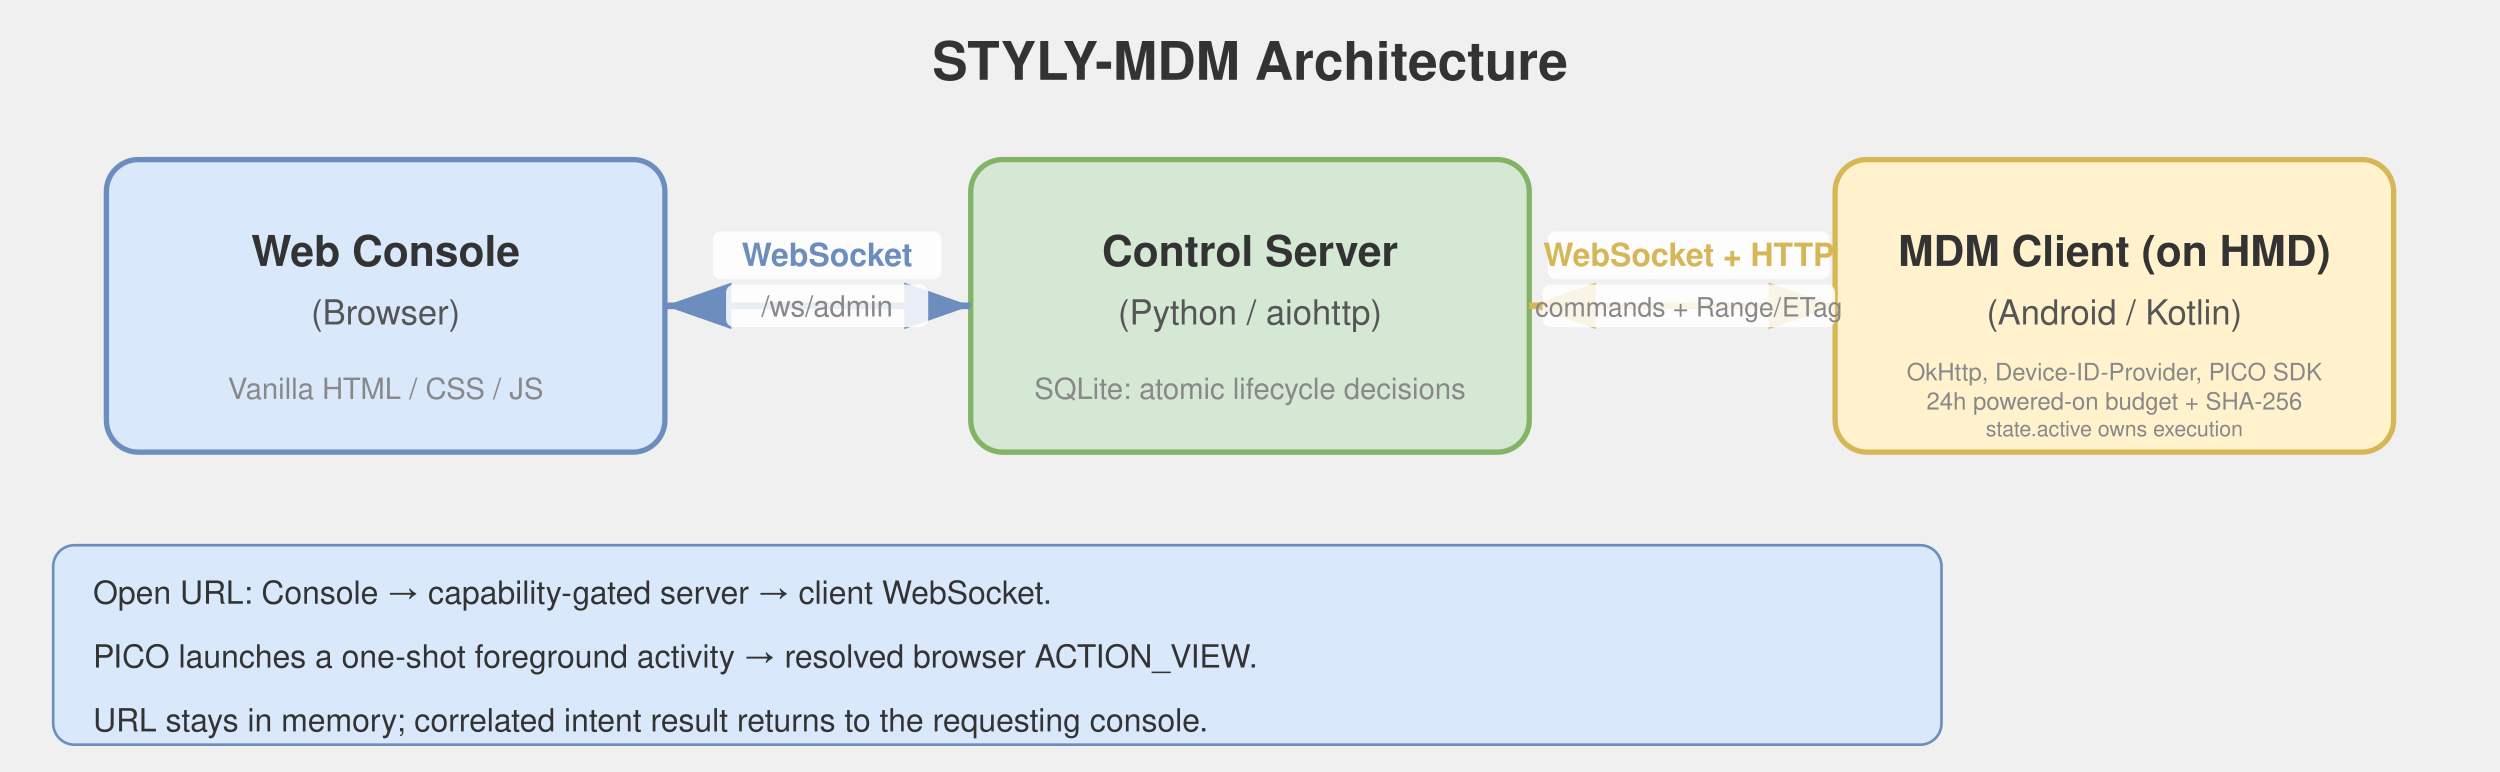
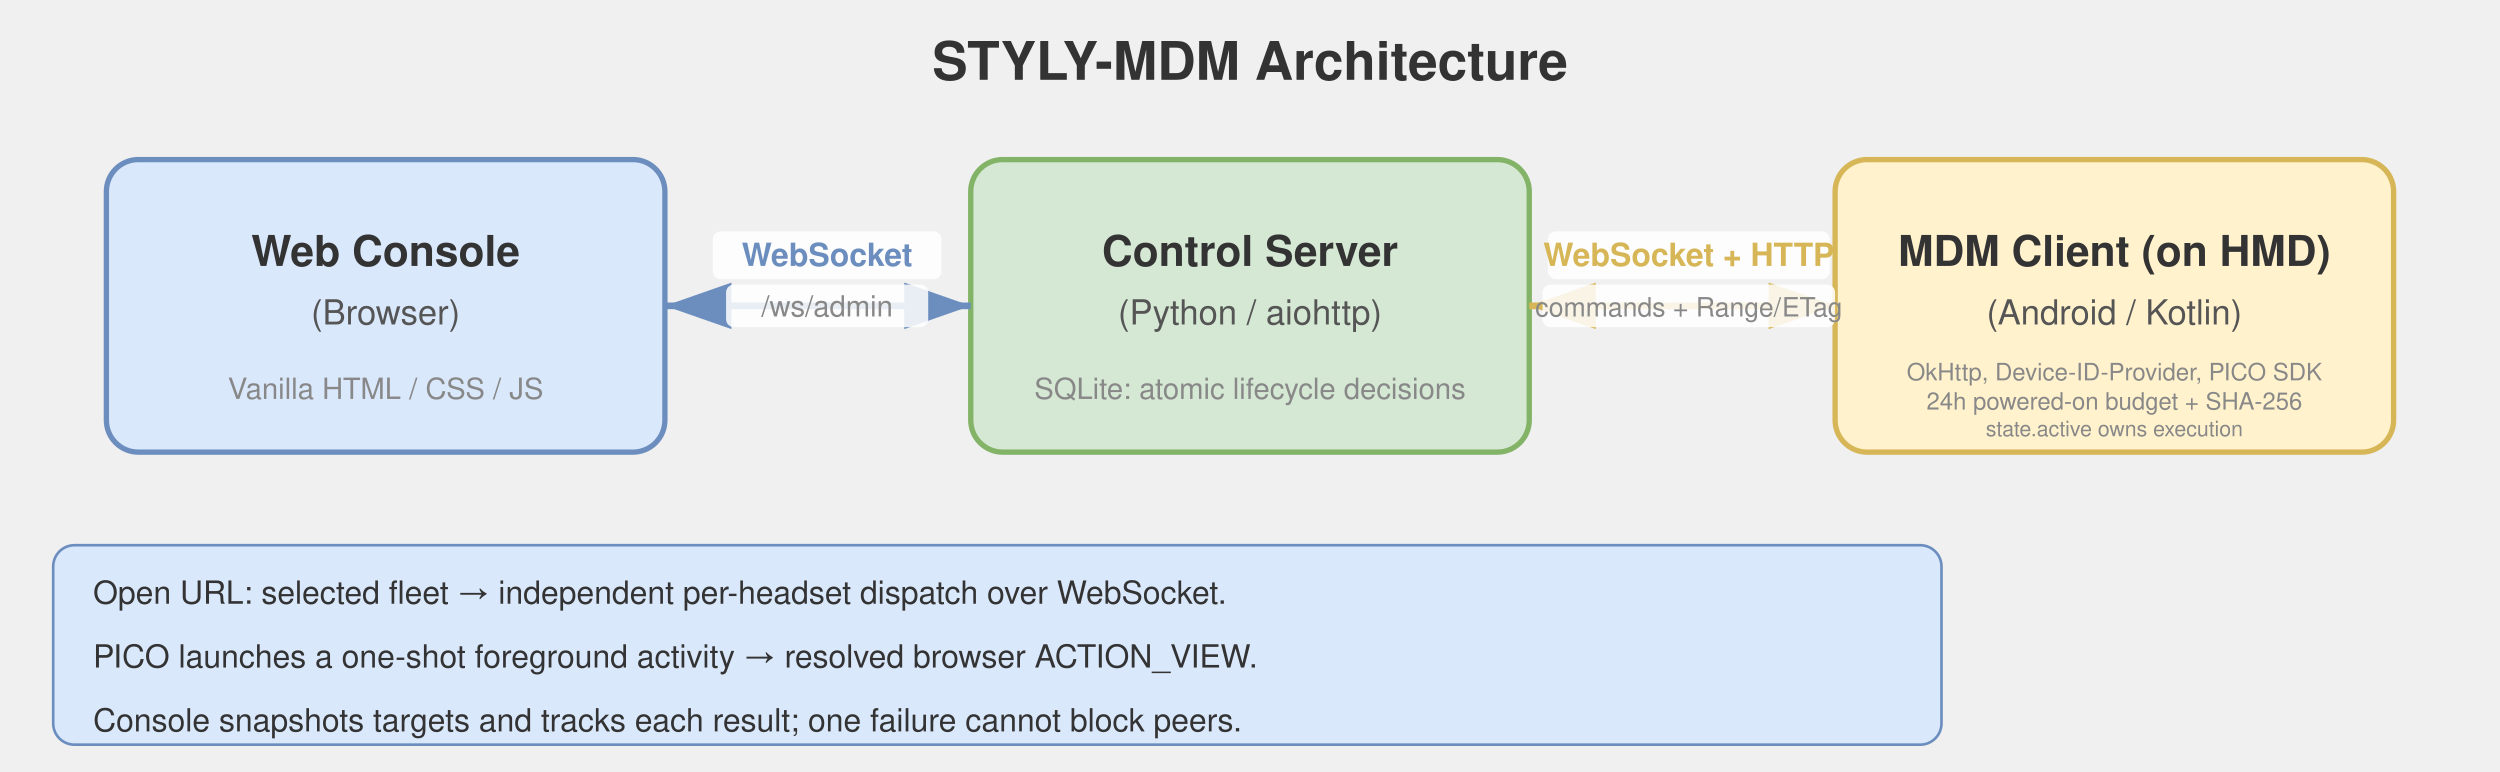
- <svg xmlns="http://www.w3.org/2000/svg" version="1.1" viewBox="0 0 940 290" font-family="Segoe UI, Helvetica, Arial, sans-serif" content="&lt;mxfile host=&quot;Claude&quot;&gt; &lt;diagram id=&quot;arch&quot; name=&quot;Architecture&quot;&gt; &lt;mxGraphModel dx=&quot;1422&quot; dy=&quot;762&quot; grid=&quot;1&quot; gridSize=&quot;10&quot; guides=&quot;1&quot; tooltips=&quot;1&quot; connect=&quot;1&quot; arrows=&quot;1&quot; fold=&quot;1&quot; page=&quot;1&quot; pageScale=&quot;1&quot; pageWidth=&quot;1169&quot; pageHeight=&quot;827&quot; math=&quot;0&quot; shadow=&quot;0&quot;&gt; &lt;root&gt; &lt;mxCell id=&quot;0&quot;/&gt; &lt;mxCell id=&quot;1&quot; parent=&quot;0&quot;/&gt; &lt;mxCell id=&quot;2&quot; value=&quot;&quot; style=&quot;rounded=1;whiteSpace=wrap;html=1;fillColor=#dae8fc;strokeColor=#6c8ebf;arcSize=10;&quot; vertex=&quot;1&quot; parent=&quot;1&quot;&gt;&lt;mxGeometry x=&quot;40&quot; y=&quot;80&quot; width=&quot;200&quot; height=&quot;100&quot; as=&quot;geometry&quot;/&gt;&lt;/mxCell&gt; &lt;mxCell id=&quot;2a&quot; value=&quot;&amp;lt;b&amp;gt;Web Console&amp;lt;/b&amp;gt;&amp;lt;br&amp;gt;(Browser)&quot; style=&quot;text;html=1;align=center;verticalAlign=middle;resizable=0;points=[];autosize=1;&quot; vertex=&quot;1&quot; parent=&quot;1&quot;&gt;&lt;mxGeometry x=&quot;95&quot; y=&quot;105&quot; width=&quot;90&quot; height=&quot;50&quot; as=&quot;geometry&quot;/&gt;&lt;/mxCell&gt; &lt;mxCell id=&quot;2b&quot; value=&quot;Vanilla HTML / CSS / JS&quot; style=&quot;text;html=1;align=center;verticalAlign=middle;fontColor=#666666;fontSize=10;&quot; vertex=&quot;1&quot; parent=&quot;1&quot;&gt;&lt;mxGeometry x=&quot;60&quot; y=&quot;155&quot; width=&quot;160&quot; height=&quot;20&quot; as=&quot;geometry&quot;/&gt;&lt;/mxCell&gt; &lt;mxCell id=&quot;3&quot; value=&quot;&quot; style=&quot;rounded=1;whiteSpace=wrap;html=1;fillColor=#d5e8d4;strokeColor=#82b366;arcSize=10;&quot; vertex=&quot;1&quot; parent=&quot;1&quot;&gt;&lt;mxGeometry x=&quot;360&quot; y=&quot;80&quot; width=&quot;220&quot; height=&quot;100&quot; as=&quot;geometry&quot;/&gt;&lt;/mxCell&gt; &lt;mxCell id=&quot;3a&quot; value=&quot;&amp;lt;b&amp;gt;Control Server&amp;lt;/b&amp;gt;&amp;lt;br&amp;gt;(Python / aiohttp)&quot; style=&quot;text;html=1;align=center;verticalAlign=middle;resizable=0;points=[];autosize=1;&quot; vertex=&quot;1&quot; parent=&quot;1&quot;&gt;&lt;mxGeometry x=&quot;405&quot; y=&quot;105&quot; width=&quot;130&quot; height=&quot;50&quot; as=&quot;geometry&quot;/&gt;&lt;/mxCell&gt; &lt;mxCell id=&quot;3b&quot; value=&quot;SQLite: atomic lifecycle decisions&quot; style=&quot;text;html=1;align=center;verticalAlign=middle;fontColor=#666666;fontSize=10;&quot; vertex=&quot;1&quot; parent=&quot;1&quot;&gt;&lt;mxGeometry x=&quot;390&quot; y=&quot;155&quot; width=&quot;160&quot; height=&quot;20&quot; as=&quot;geometry&quot;/&gt;&lt;/mxCell&gt; &lt;mxCell id=&quot;4&quot; value=&quot;&quot; style=&quot;rounded=1;whiteSpace=wrap;html=1;fillColor=#fff2cc;strokeColor=#d6b656;arcSize=10;&quot; vertex=&quot;1&quot; parent=&quot;1&quot;&gt;&lt;mxGeometry x=&quot;700&quot; y=&quot;80&quot; width=&quot;200&quot; height=&quot;100&quot; as=&quot;geometry&quot;/&gt;&lt;/mxCell&gt; &lt;mxCell id=&quot;4a&quot; value=&quot;&amp;lt;b&amp;gt;MDM Client (on HMD)&amp;lt;/b&amp;gt;&amp;lt;br&amp;gt;(Android / Kotlin)&quot; style=&quot;text;html=1;align=center;verticalAlign=middle;resizable=0;points=[];autosize=1;&quot; vertex=&quot;1&quot; parent=&quot;1&quot;&gt;&lt;mxGeometry x=&quot;740&quot; y=&quot;105&quot; width=&quot;120&quot; height=&quot;50&quot; as=&quot;geometry&quot;/&gt;&lt;/mxCell&gt; &lt;mxCell id=&quot;4b&quot; value=&quot;OkHttp, PICO SDK; resumable SHA-256; 24h powered-on budget; durable apply gate&quot; style=&quot;text;html=1;align=center;verticalAlign=middle;fontColor=#666666;fontSize=10;&quot; vertex=&quot;1&quot; parent=&quot;1&quot;&gt;&lt;mxGeometry x=&quot;705&quot; y=&quot;155&quot; width=&quot;190&quot; height=&quot;20&quot; as=&quot;geometry&quot;/&gt;&lt;/mxCell&gt; &lt;mxCell id=&quot;5&quot; style=&quot;edgeStyle=orthogonalEdgeStyle;rounded=0;orthogonalLoop=1;jettySize=auto;containsPoints=1;endArrow=block;endFill=1;startArrow=block;startFill=1;strokeWidth=2;strokeColor=#6c8ebf;&quot; edge=&quot;1&quot; parent=&quot;1&quot; source=&quot;2&quot; target=&quot;3&quot;&gt;&lt;mxGeometry relative=&quot;1&quot; as=&quot;geometry&quot;/&gt;&lt;/mxCell&gt; &lt;mxCell id=&quot;5a&quot; value=&quot;WebSocket&amp;lt;br&amp;gt;&amp;lt;font style=&amp;quot;font-size:10px&amp;quot;&amp;gt;/ws/admin&amp;lt;/font&amp;gt;&quot; style=&quot;edgeLabel;html=1;align=center;verticalAlign=middle;resizable=0;points=[];&quot; vertex=&quot;1&quot; connectable=&quot;0&quot; parent=&quot;5&quot;&gt;&lt;mxGeometry x=&quot;-0.1&quot; relative=&quot;1&quot; as=&quot;geometry&quot;&gt;&lt;mxPoint as=&quot;offset&quot;/&gt;&lt;/mxGeometry&gt;&lt;/mxCell&gt; &lt;mxCell id=&quot;6&quot; style=&quot;edgeStyle=orthogonalEdgeStyle;rounded=0;orthogonalLoop=1;jettySize=auto;containsPoints=1;endArrow=block;endFill=1;startArrow=block;startFill=1;strokeWidth=2;strokeColor=#d6b656;&quot; edge=&quot;1&quot; parent=&quot;1&quot; source=&quot;3&quot; target=&quot;4&quot;&gt;&lt;mxGeometry relative=&quot;1&quot; as=&quot;geometry&quot;/&gt;&lt;/mxCell&gt; &lt;mxCell id=&quot;6a&quot; value=&quot;WebSocket + HTTP&amp;lt;br&amp;gt;&amp;lt;font style=&amp;quot;font-size:10px&amp;quot;&amp;gt;commands + Range/ETag&amp;lt;/font&amp;gt;&quot; style=&quot;edgeLabel;html=1;align=center;verticalAlign=middle;resizable=0;points=[];&quot; vertex=&quot;1&quot; connectable=&quot;0&quot; parent=&quot;6&quot;&gt;&lt;mxGeometry x=&quot;-0.1&quot; relative=&quot;1&quot; as=&quot;geometry&quot;&gt;&lt;mxPoint as=&quot;offset&quot;/&gt;&lt;/mxGeometry&gt;&lt;/mxCell&gt; &lt;mxCell id=&quot;7&quot; value=&quot;&amp;lt;font style=&amp;quot;font-size:16px&amp;quot;&amp;gt;&amp;lt;b&amp;gt;STYLY-MDM Architecture&amp;lt;/b&amp;gt;&amp;lt;/font&amp;gt;&quot; style=&quot;text;html=1;align=center;verticalAlign=middle;resizable=0;points=[];autosize=1;&quot; vertex=&quot;1&quot; parent=&quot;1&quot;&gt;&lt;mxGeometry x=&quot;350&quot; y=&quot;20&quot; width=&quot;240&quot; height=&quot;40&quot; as=&quot;geometry&quot;/&gt;&lt;/mxCell&gt; &lt;mxCell id=&quot;browser-controls-note&quot; value=&quot;Open URL: Console → capability-gated server → client WebSocket.&amp;lt;br&amp;gt;PICO launches a one-shot foreground activity → resolved browser ACTION_VIEW.&amp;lt;br&amp;gt;URL stays in memory; correlated intent result returns to the requesting console.&quot; style=&quot;rounded=1;whiteSpace=wrap;html=1;fillColor=#dae8fc;strokeColor=#6c8ebf;fontSize=12;align=left;spacingLeft=15;&quot; vertex=&quot;1&quot; parent=&quot;1&quot;&gt;&lt;mxGeometry x=&quot;20&quot; y=&quot;205&quot; width=&quot;710&quot; height=&quot;75&quot; as=&quot;geometry&quot;/&gt;&lt;/mxCell&gt; &lt;/root&gt; &lt;/mxGraphModel&gt; &lt;/diagram&gt; &lt;/mxfile&gt;">
+ <svg xmlns="http://www.w3.org/2000/svg" version="1.1" viewBox="0 0 940 290" font-family="Segoe UI, Helvetica, Arial, sans-serif" content="&lt;mxfile host=&quot;Claude&quot;&gt; &lt;diagram id=&quot;arch&quot; name=&quot;Architecture&quot;&gt; &lt;mxGraphModel dx=&quot;1422&quot; dy=&quot;762&quot; grid=&quot;1&quot; gridSize=&quot;10&quot; guides=&quot;1&quot; tooltips=&quot;1&quot; connect=&quot;1&quot; arrows=&quot;1&quot; fold=&quot;1&quot; page=&quot;1&quot; pageScale=&quot;1&quot; pageWidth=&quot;1169&quot; pageHeight=&quot;827&quot; math=&quot;0&quot; shadow=&quot;0&quot;&gt; &lt;root&gt; &lt;mxCell id=&quot;0&quot;/&gt; &lt;mxCell id=&quot;1&quot; parent=&quot;0&quot;/&gt; &lt;mxCell id=&quot;2&quot; value=&quot;&quot; style=&quot;rounded=1;whiteSpace=wrap;html=1;fillColor=#dae8fc;strokeColor=#6c8ebf;arcSize=10;&quot; vertex=&quot;1&quot; parent=&quot;1&quot;&gt;&lt;mxGeometry x=&quot;40&quot; y=&quot;80&quot; width=&quot;200&quot; height=&quot;100&quot; as=&quot;geometry&quot;/&gt;&lt;/mxCell&gt; &lt;mxCell id=&quot;2a&quot; value=&quot;&amp;lt;b&amp;gt;Web Console&amp;lt;/b&amp;gt;&amp;lt;br&amp;gt;(Browser)&quot; style=&quot;text;html=1;align=center;verticalAlign=middle;resizable=0;points=[];autosize=1;&quot; vertex=&quot;1&quot; parent=&quot;1&quot;&gt;&lt;mxGeometry x=&quot;95&quot; y=&quot;105&quot; width=&quot;90&quot; height=&quot;50&quot; as=&quot;geometry&quot;/&gt;&lt;/mxCell&gt; &lt;mxCell id=&quot;2b&quot; value=&quot;Vanilla HTML / CSS / JS&quot; style=&quot;text;html=1;align=center;verticalAlign=middle;fontColor=#666666;fontSize=10;&quot; vertex=&quot;1&quot; parent=&quot;1&quot;&gt;&lt;mxGeometry x=&quot;60&quot; y=&quot;155&quot; width=&quot;160&quot; height=&quot;20&quot; as=&quot;geometry&quot;/&gt;&lt;/mxCell&gt; &lt;mxCell id=&quot;3&quot; value=&quot;&quot; style=&quot;rounded=1;whiteSpace=wrap;html=1;fillColor=#d5e8d4;strokeColor=#82b366;arcSize=10;&quot; vertex=&quot;1&quot; parent=&quot;1&quot;&gt;&lt;mxGeometry x=&quot;360&quot; y=&quot;80&quot; width=&quot;220&quot; height=&quot;100&quot; as=&quot;geometry&quot;/&gt;&lt;/mxCell&gt; &lt;mxCell id=&quot;3a&quot; value=&quot;&amp;lt;b&amp;gt;Control Server&amp;lt;/b&amp;gt;&amp;lt;br&amp;gt;(Python / aiohttp)&quot; style=&quot;text;html=1;align=center;verticalAlign=middle;resizable=0;points=[];autosize=1;&quot; vertex=&quot;1&quot; parent=&quot;1&quot;&gt;&lt;mxGeometry x=&quot;405&quot; y=&quot;105&quot; width=&quot;130&quot; height=&quot;50&quot; as=&quot;geometry&quot;/&gt;&lt;/mxCell&gt; &lt;mxCell id=&quot;3b&quot; value=&quot;SQLite: atomic lifecycle decisions&quot; style=&quot;text;html=1;align=center;verticalAlign=middle;fontColor=#666666;fontSize=10;&quot; vertex=&quot;1&quot; parent=&quot;1&quot;&gt;&lt;mxGeometry x=&quot;390&quot; y=&quot;155&quot; width=&quot;160&quot; height=&quot;20&quot; as=&quot;geometry&quot;/&gt;&lt;/mxCell&gt; &lt;mxCell id=&quot;4&quot; value=&quot;&quot; style=&quot;rounded=1;whiteSpace=wrap;html=1;fillColor=#fff2cc;strokeColor=#d6b656;arcSize=10;&quot; vertex=&quot;1&quot; parent=&quot;1&quot;&gt;&lt;mxGeometry x=&quot;700&quot; y=&quot;80&quot; width=&quot;200&quot; height=&quot;100&quot; as=&quot;geometry&quot;/&gt;&lt;/mxCell&gt; &lt;mxCell id=&quot;4a&quot; value=&quot;&amp;lt;b&amp;gt;MDM Client (on HMD)&amp;lt;/b&amp;gt;&amp;lt;br&amp;gt;(Android / Kotlin)&quot; style=&quot;text;html=1;align=center;verticalAlign=middle;resizable=0;points=[];autosize=1;&quot; vertex=&quot;1&quot; parent=&quot;1&quot;&gt;&lt;mxGeometry x=&quot;740&quot; y=&quot;105&quot; width=&quot;120&quot; height=&quot;50&quot; as=&quot;geometry&quot;/&gt;&lt;/mxCell&gt; &lt;mxCell id=&quot;4b&quot; value=&quot;OkHttp, PICO SDK; resumable SHA-256; 24h powered-on budget; durable apply gate&quot; style=&quot;text;html=1;align=center;verticalAlign=middle;fontColor=#666666;fontSize=10;&quot; vertex=&quot;1&quot; parent=&quot;1&quot;&gt;&lt;mxGeometry x=&quot;705&quot; y=&quot;155&quot; width=&quot;190&quot; height=&quot;20&quot; as=&quot;geometry&quot;/&gt;&lt;/mxCell&gt; &lt;mxCell id=&quot;5&quot; style=&quot;edgeStyle=orthogonalEdgeStyle;rounded=0;orthogonalLoop=1;jettySize=auto;containsPoints=1;endArrow=block;endFill=1;startArrow=block;startFill=1;strokeWidth=2;strokeColor=#6c8ebf;&quot; edge=&quot;1&quot; parent=&quot;1&quot; source=&quot;2&quot; target=&quot;3&quot;&gt;&lt;mxGeometry relative=&quot;1&quot; as=&quot;geometry&quot;/&gt;&lt;/mxCell&gt; &lt;mxCell id=&quot;5a&quot; value=&quot;WebSocket&amp;lt;br&amp;gt;&amp;lt;font style=&amp;quot;font-size:10px&amp;quot;&amp;gt;/ws/admin&amp;lt;/font&amp;gt;&quot; style=&quot;edgeLabel;html=1;align=center;verticalAlign=middle;resizable=0;points=[];&quot; vertex=&quot;1&quot; connectable=&quot;0&quot; parent=&quot;5&quot;&gt;&lt;mxGeometry x=&quot;-0.1&quot; relative=&quot;1&quot; as=&quot;geometry&quot;&gt;&lt;mxPoint as=&quot;offset&quot;/&gt;&lt;/mxGeometry&gt;&lt;/mxCell&gt; &lt;mxCell id=&quot;6&quot; style=&quot;edgeStyle=orthogonalEdgeStyle;rounded=0;orthogonalLoop=1;jettySize=auto;containsPoints=1;endArrow=block;endFill=1;startArrow=block;startFill=1;strokeWidth=2;strokeColor=#d6b656;&quot; edge=&quot;1&quot; parent=&quot;1&quot; source=&quot;3&quot; target=&quot;4&quot;&gt;&lt;mxGeometry relative=&quot;1&quot; as=&quot;geometry&quot;/&gt;&lt;/mxCell&gt; &lt;mxCell id=&quot;6a&quot; value=&quot;WebSocket + HTTP&amp;lt;br&amp;gt;&amp;lt;font style=&amp;quot;font-size:10px&amp;quot;&amp;gt;commands + Range/ETag&amp;lt;/font&amp;gt;&quot; style=&quot;edgeLabel;html=1;align=center;verticalAlign=middle;resizable=0;points=[];&quot; vertex=&quot;1&quot; connectable=&quot;0&quot; parent=&quot;6&quot;&gt;&lt;mxGeometry x=&quot;-0.1&quot; relative=&quot;1&quot; as=&quot;geometry&quot;&gt;&lt;mxPoint as=&quot;offset&quot;/&gt;&lt;/mxGeometry&gt;&lt;/mxCell&gt; &lt;mxCell id=&quot;7&quot; value=&quot;&amp;lt;font style=&amp;quot;font-size:16px&amp;quot;&amp;gt;&amp;lt;b&amp;gt;STYLY-MDM Architecture&amp;lt;/b&amp;gt;&amp;lt;/font&amp;gt;&quot; style=&quot;text;html=1;align=center;verticalAlign=middle;resizable=0;points=[];autosize=1;&quot; vertex=&quot;1&quot; parent=&quot;1&quot;&gt;&lt;mxGeometry x=&quot;350&quot; y=&quot;20&quot; width=&quot;240&quot; height=&quot;40&quot; as=&quot;geometry&quot;/&gt;&lt;/mxCell&gt; &lt;mxCell id=&quot;browser-controls-note&quot; value=&quot;Open URL: selected fleet → independent per-headset dispatch over WebSocket.&amp;lt;br&amp;gt;PICO launches a one-shot foreground activity → resolved browser ACTION_VIEW.&amp;lt;br&amp;gt;Console snapshots targets and tracks each result; one failure cannot block peers.&quot; style=&quot;rounded=1;whiteSpace=wrap;html=1;fillColor=#dae8fc;strokeColor=#6c8ebf;fontSize=12;align=left;spacingLeft=15;&quot; vertex=&quot;1&quot; parent=&quot;1&quot;&gt;&lt;mxGeometry x=&quot;20&quot; y=&quot;205&quot; width=&quot;710&quot; height=&quot;75&quot; as=&quot;geometry&quot;/&gt;&lt;/mxCell&gt; &lt;/root&gt; &lt;/mxGraphModel&gt; &lt;/diagram&gt; &lt;/mxfile&gt;">
  <text x="470" y="30" text-anchor="middle" font-size="20" font-weight="bold" fill="#333">STYLY-MDM Architecture</text>
  <rect x="40" y="60" width="210" height="110" rx="12" ry="12" fill="#dae8fc" stroke="#6c8ebf" stroke-width="2" />
  <text x="145" y="100" text-anchor="middle" font-size="16" font-weight="bold" fill="#333">Web Console</text>
  <text x="145" y="122" text-anchor="middle" font-size="13" fill="#555">(Browser)</text>
  <text x="145" y="150" text-anchor="middle" font-size="11" fill="#888">Vanilla HTML / CSS / JS</text>
  <rect x="365" y="60" width="210" height="110" rx="12" ry="12" fill="#d5e8d4" stroke="#82b366" stroke-width="2" />
  <text x="470" y="100" text-anchor="middle" font-size="16" font-weight="bold" fill="#333">Control Server</text>
  <text x="470" y="122" text-anchor="middle" font-size="13" fill="#555">(Python / aiohttp)</text>
  <text x="470" y="150" text-anchor="middle" font-size="11" fill="#888">SQLite: atomic lifecycle decisions</text>
  <rect x="690" y="60" width="210" height="110" rx="12" ry="12" fill="#fff2cc" stroke="#d6b656" stroke-width="2" />
  <text x="795" y="100" text-anchor="middle" font-size="16" font-weight="bold" fill="#333">MDM Client (on HMD)</text>
  <text x="795" y="122" text-anchor="middle" font-size="13" fill="#555">(Android / Kotlin)</text>
  <text x="795" y="143" text-anchor="middle" font-size="9" fill="#888">OkHttp, Device-ID-Provider, PICO SDK</text>
  <text x="795" y="154" text-anchor="middle" font-size="9" fill="#888">24h powered-on budget + SHA-256</text>
  <text x="795" y="164" text-anchor="middle" font-size="8" fill="#888">state.active owns execution</text>
  <defs>
    <marker id="arrowRight" markerWidth="10" markerHeight="7" refX="10" refY="3.5" orient="auto">
      <polygon points="0 0, 10 3.5, 0 7" fill="#6c8ebf" />
    </marker>
    <marker id="arrowLeft" markerWidth="10" markerHeight="7" refX="0" refY="3.5" orient="auto">
      <polygon points="10 0, 0 3.5, 10 7" fill="#6c8ebf" />
    </marker>
    <marker id="arrowRight2" markerWidth="10" markerHeight="7" refX="10" refY="3.5" orient="auto">
      <polygon points="0 0, 10 3.5, 0 7" fill="#d6b656" />
    </marker>
    <marker id="arrowLeft2" markerWidth="10" markerHeight="7" refX="0" refY="3.5" orient="auto">
      <polygon points="10 0, 0 3.5, 10 7" fill="#d6b656" />
    </marker>
  </defs>
  <line x1="250" y1="115" x2="365" y2="115" stroke="#6c8ebf" stroke-width="2.5" marker-start="url(#arrowLeft)" marker-end="url(#arrowRight)" />
  <rect x="268" y="87" width="86" height="18" rx="3" fill="white" fill-opacity="0.85" />
  <text x="311" y="100" text-anchor="middle" font-size="12" font-weight="bold" fill="#6c8ebf">WebSocket</text>
  <rect x="273" y="107" width="76" height="16" rx="3" fill="white" fill-opacity="0.85" />
  <text x="311" y="119" text-anchor="middle" font-size="11" fill="#888">/ws/admin</text>
  <line x1="575" y1="115" x2="690" y2="115" stroke="#d6b656" stroke-width="2.5" marker-start="url(#arrowLeft2)" marker-end="url(#arrowRight2)" />
  <rect x="582" y="87" width="106" height="18" rx="3" fill="white" fill-opacity="0.85" />
  <text x="635" y="100" text-anchor="middle" font-size="12" font-weight="bold" fill="#d6b656">WebSocket + HTTP</text>
  <rect x="580" y="107" width="110" height="16" rx="3" fill="white" fill-opacity="0.85" />
  <text x="635" y="119" text-anchor="middle" font-size="10" fill="#888">commands + Range/ETag</text>
  <g id="browser-controls-note">
    <rect x="20" y="205" width="710" height="75" rx="8" fill="#dae8fc" stroke="#6c8ebf" />
-     <text x="35" y="227" font-size="12" fill="#333">Open URL: Console → capability-gated server → client WebSocket.</text>
+     <text x="35" y="227" font-size="12" fill="#333">Open URL: selected fleet → independent per-headset dispatch over WebSocket.</text>
    <text x="35" y="251" font-size="12" fill="#333">PICO launches a one-shot foreground activity → resolved browser ACTION_VIEW.</text>
-     <text x="35" y="275" font-size="12" fill="#333">URL stays in memory; correlated intent result returns to the requesting console.</text>
+     <text x="35" y="275" font-size="12" fill="#333">Console snapshots targets and tracks each result; one failure cannot block peers.</text>
  </g>
</svg>
